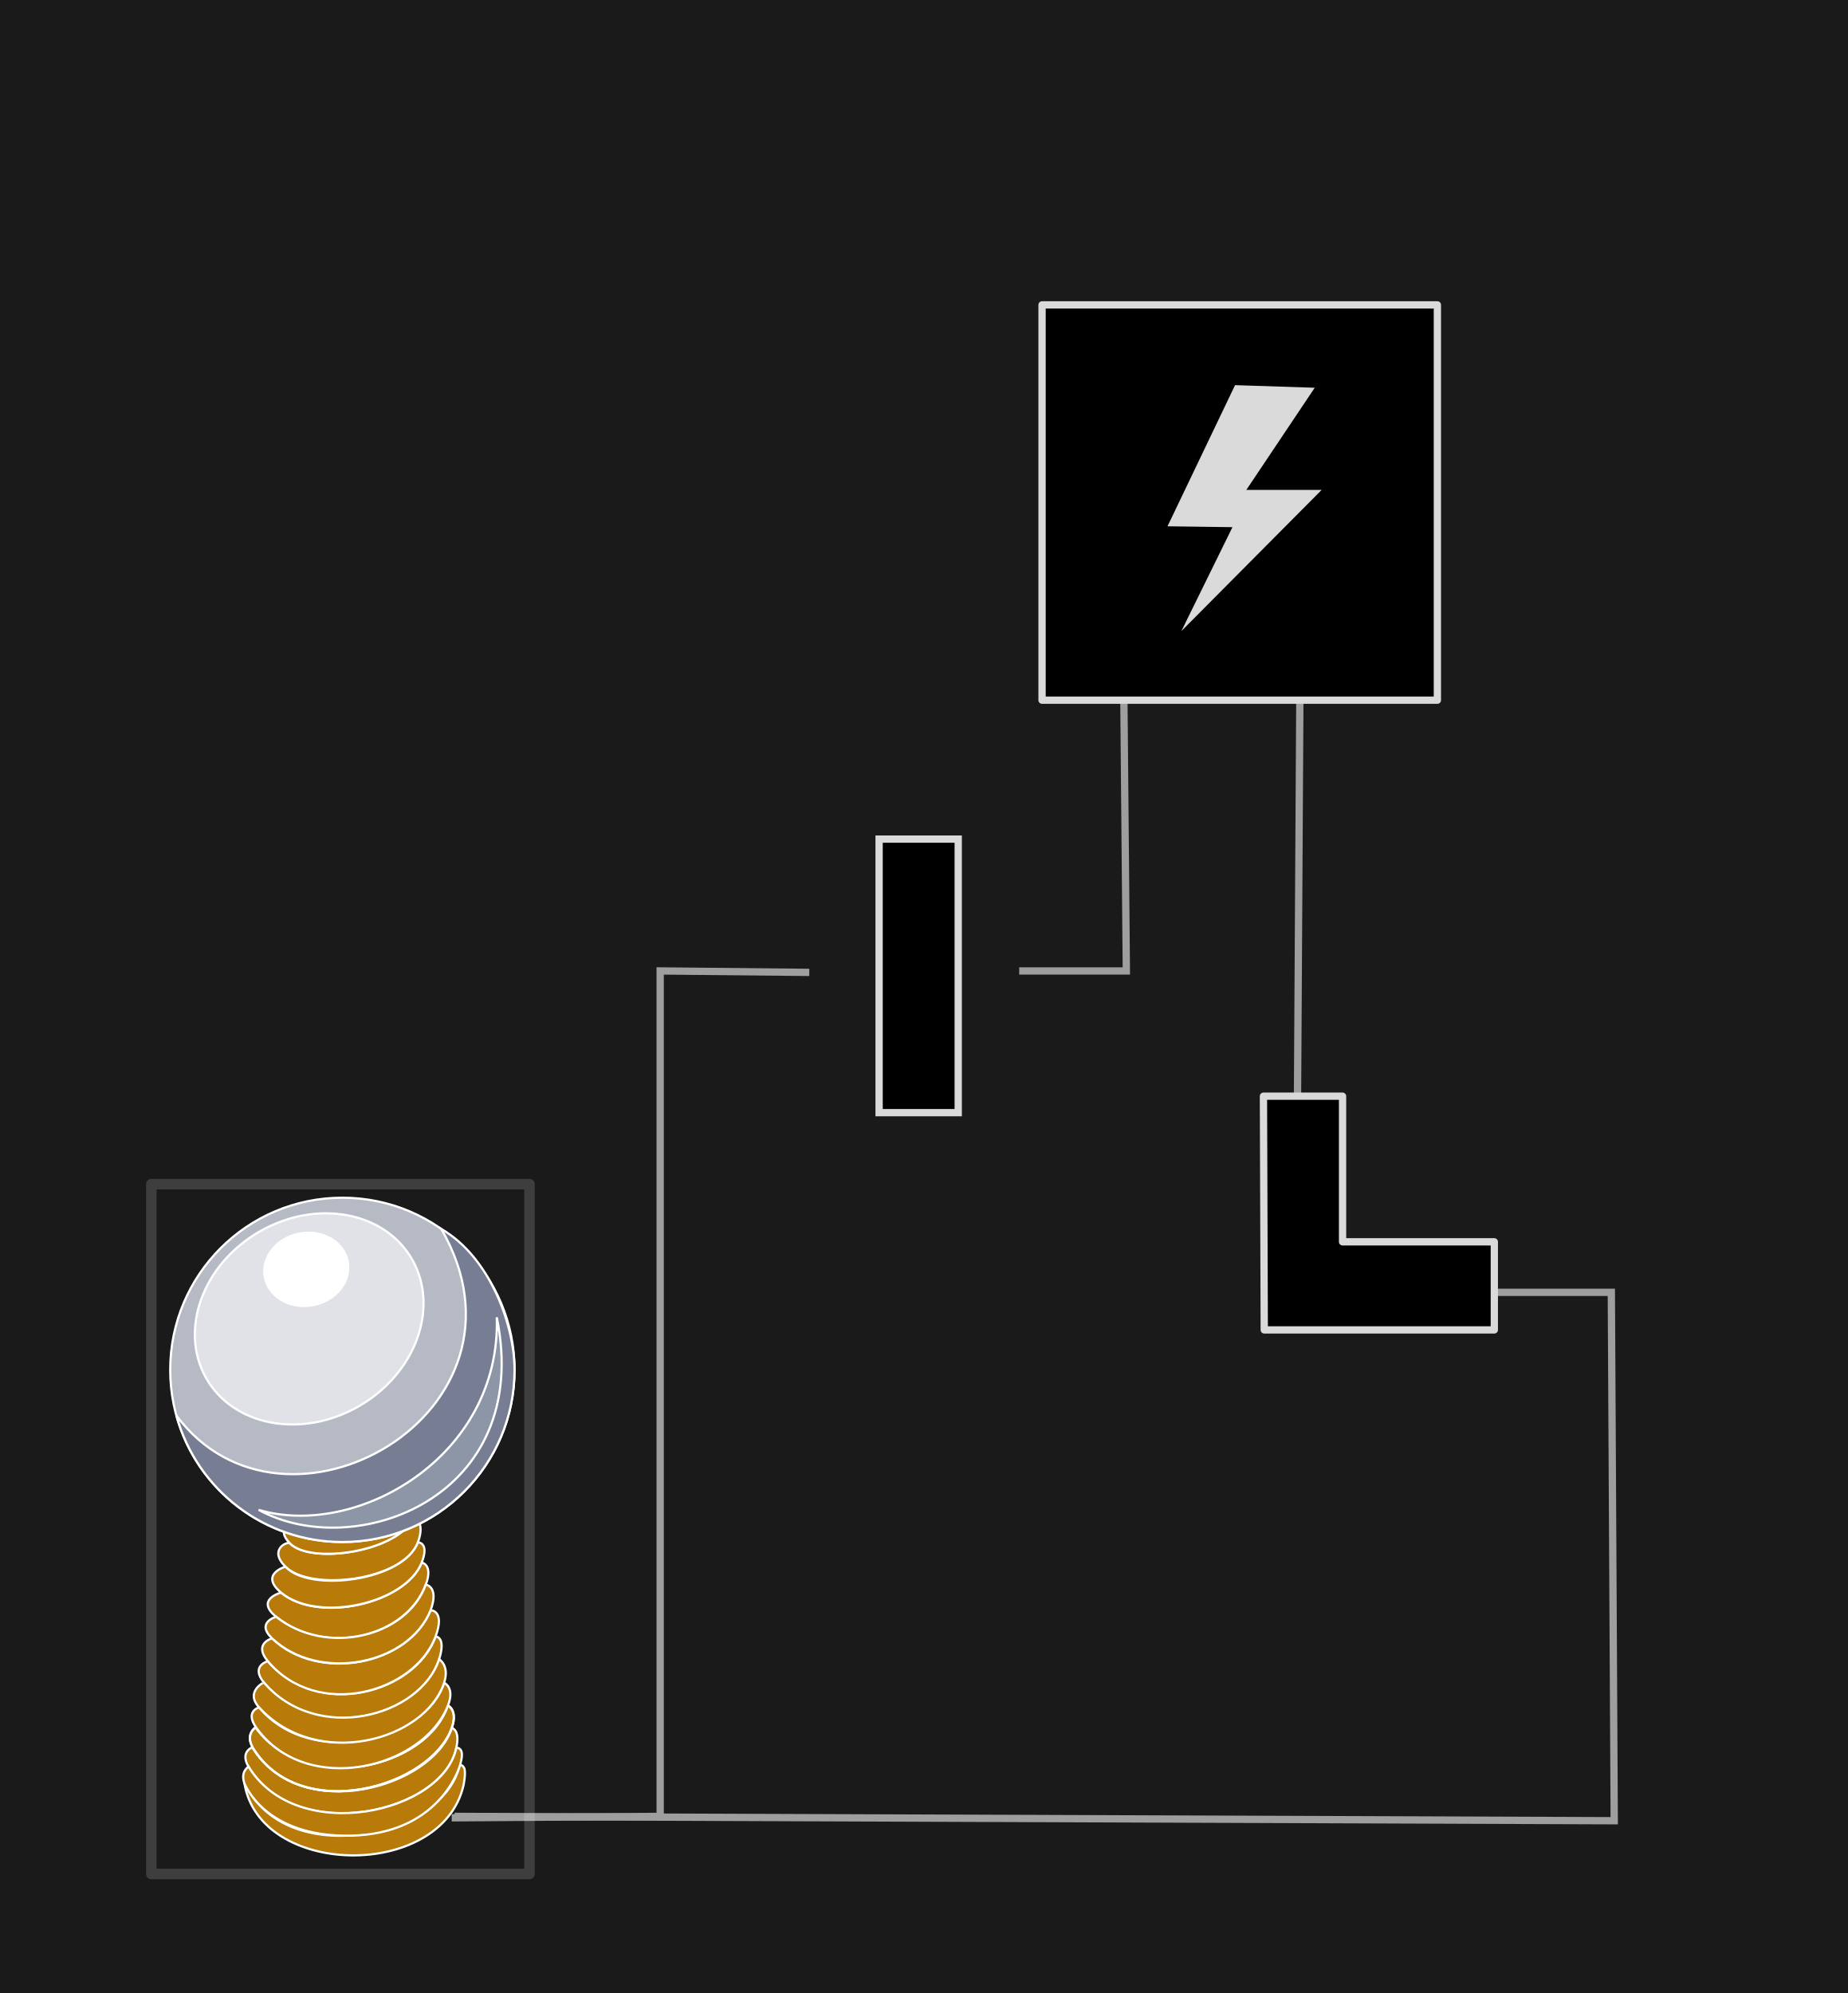
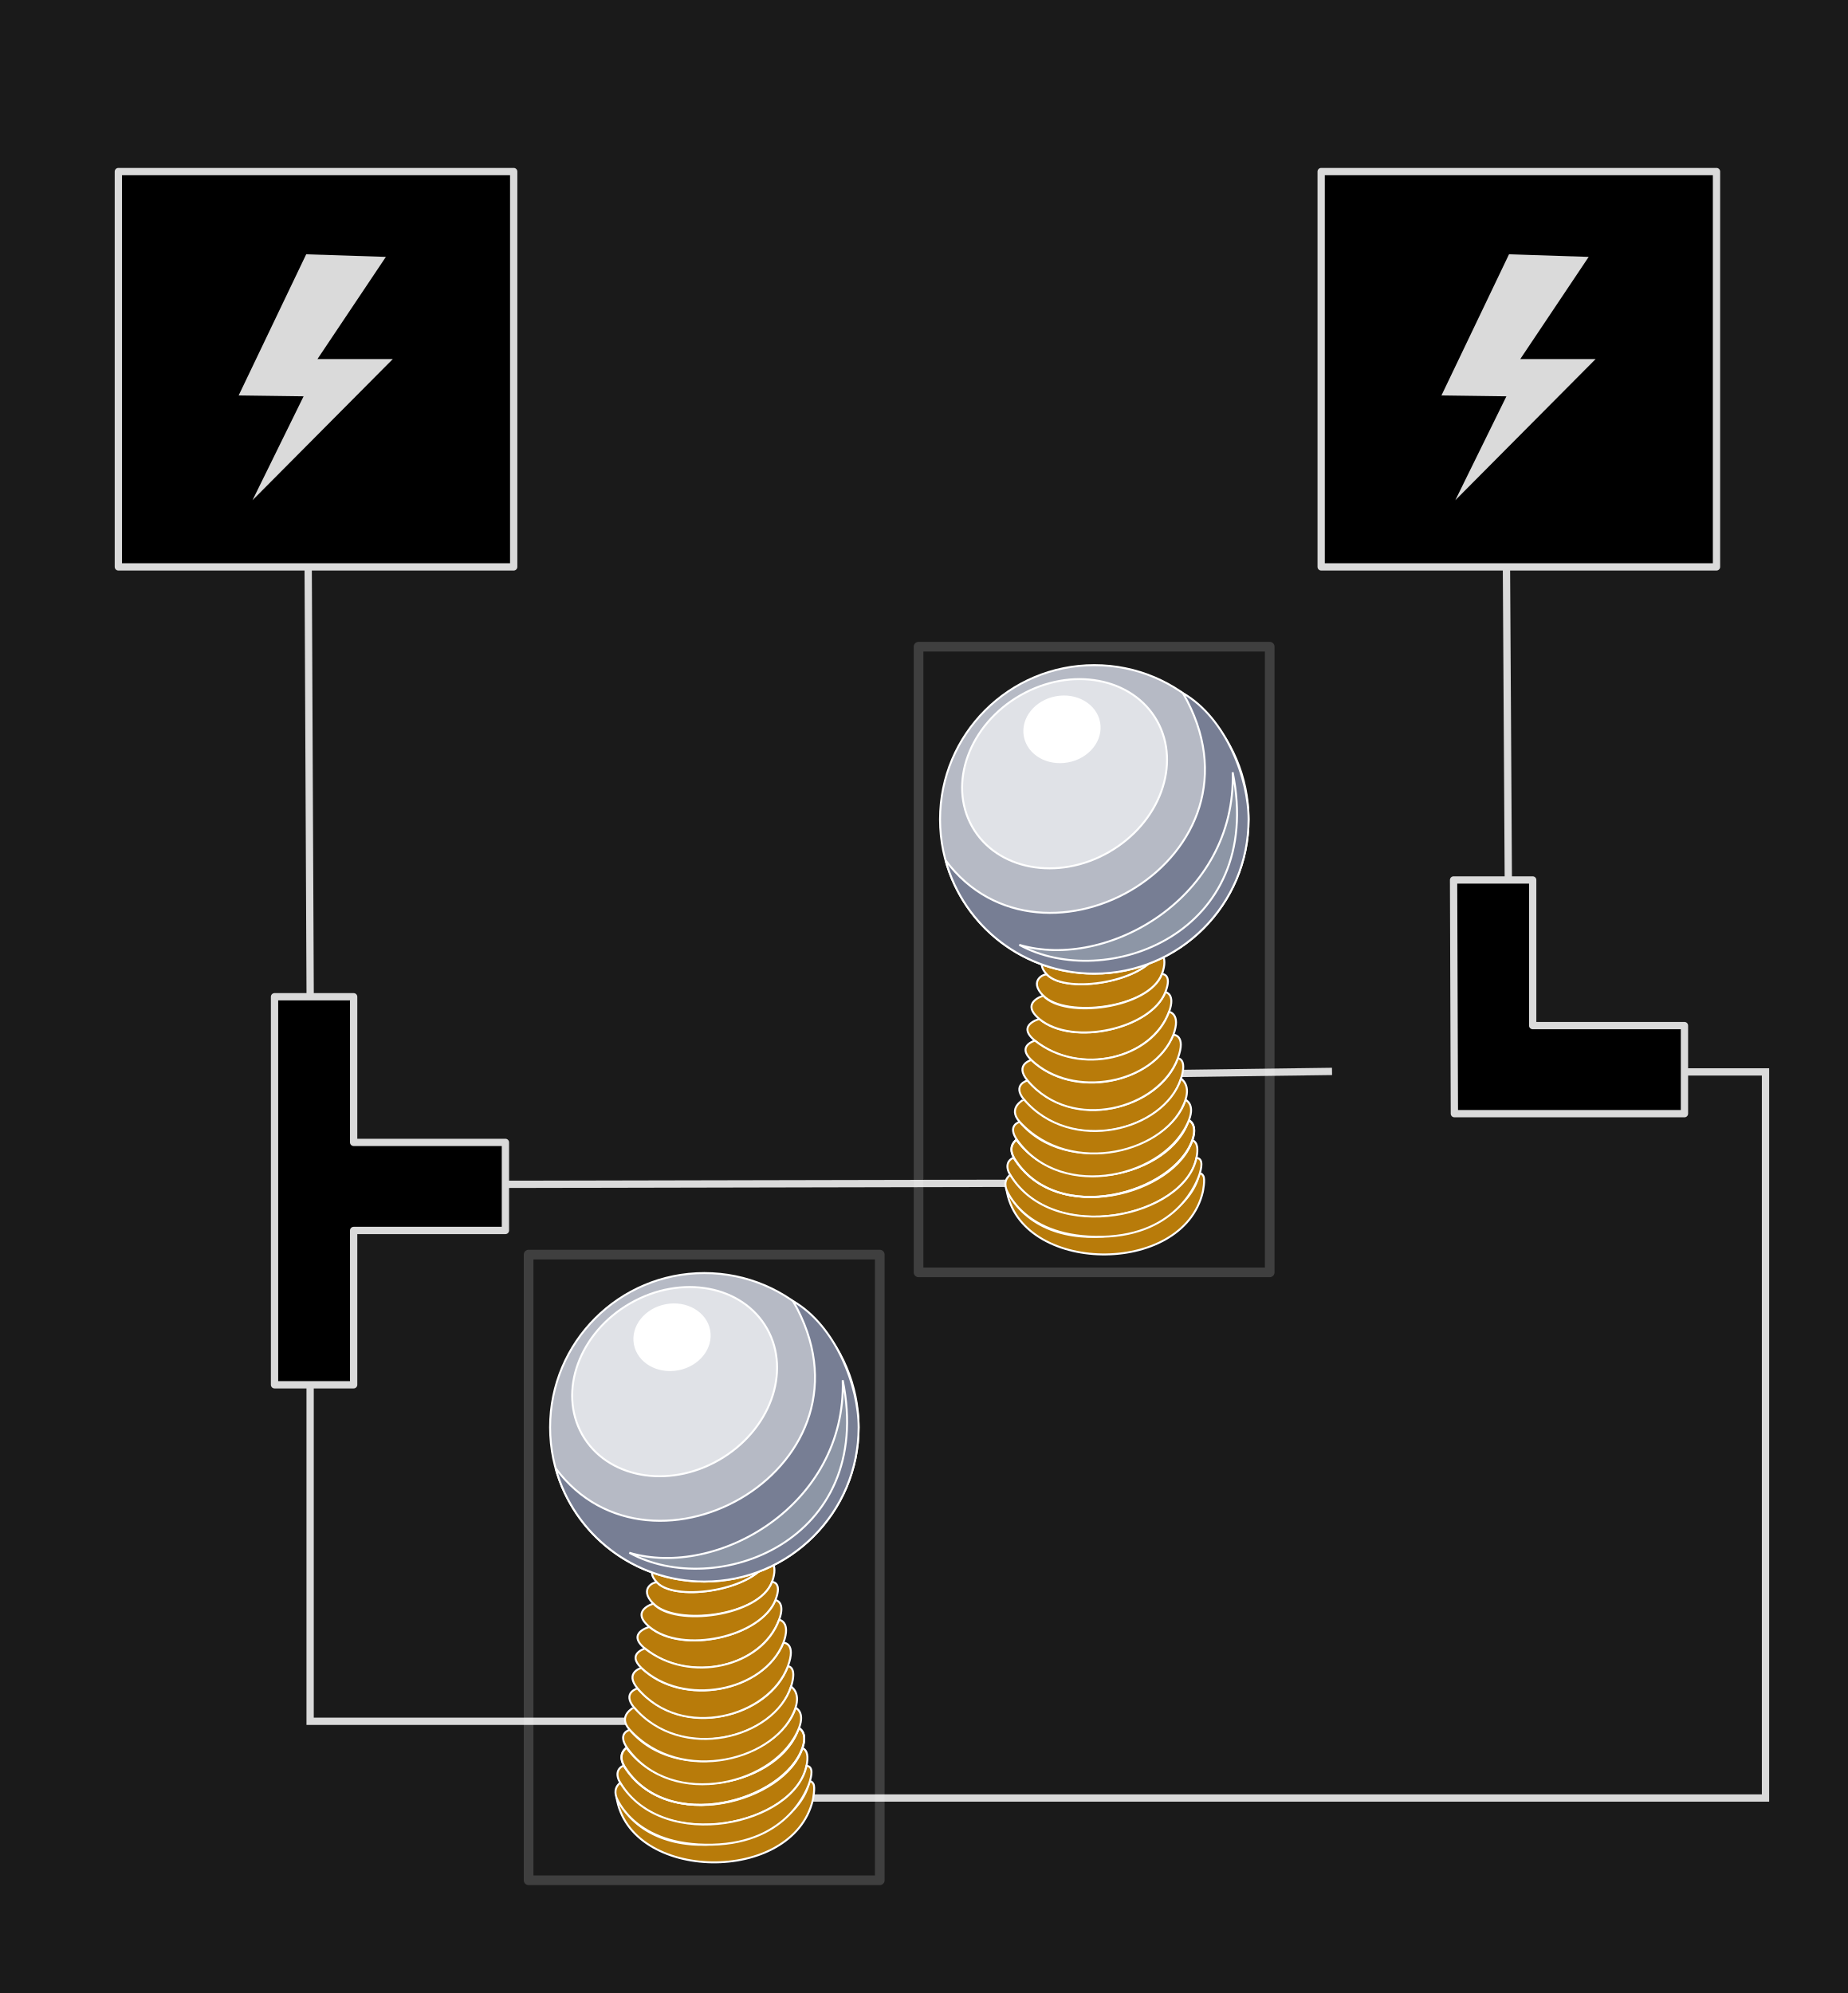
- <svg xmlns="http://www.w3.org/2000/svg" width="253.385" height="273.296" viewBox="0 0 253.385 273.296" id="svg2" version="1.1">
-   <defs id="defs4">
-     <pattern y="0" x="0" height="6" width="6" patternUnits="userSpaceOnUse" id="EMFhbasepattern" />
-   </defs>
-   <g id="background">
-     <rect style="color:#000000;clip-rule:nonzero;display:inline;overflow:visible;visibility:visible;opacity:1;isolation:auto;mix-blend-mode:normal;color-interpolation:sRGB;color-interpolation-filters:linearRGB;solid-color:#000000;solid-opacity:1;fill:#1a1a1a;fill-opacity:1;fill-rule:nonzero;stroke:none;stroke-width:1.459px;stroke-linecap:butt;stroke-linejoin:miter;stroke-miterlimit:4;stroke-dasharray:none;stroke-dashoffset:0;stroke-opacity:1;color-rendering:auto;image-rendering:auto;shape-rendering:auto;text-rendering:auto;enable-background:accumulate" id="rect4145" width="253.764" height="273.719" x="-0.009" y="-0.078" />
+ <svg xmlns="http://www.w3.org/2000/svg" width="253.385" height="273.296" viewBox="0 0 253.385 273.296" preserveAspectRation="xMidYMid meet" id="svg2" version="1.1">
+   <defs id="defs4" />
+   <g id="layer2">
+     <rect style="color:#000000;clip-rule:nonzero;display:inline;overflow:visible;visibility:visible;opacity:1;isolation:auto;mix-blend-mode:normal;color-interpolation:sRGB;color-interpolation-filters:linearRGB;solid-color:#000000;solid-opacity:1;fill:#1a1a1a;fill-opacity:1;fill-rule:nonzero;stroke:none;stroke-width:1.459px;stroke-linecap:butt;stroke-linejoin:miter;stroke-miterlimit:4;stroke-dasharray:none;stroke-dashoffset:0;stroke-opacity:1;color-rendering:auto;image-rendering:auto;shape-rendering:auto;text-rendering:auto;enable-background:accumulate" id="rect4145" width="253.764" height="273.719" x="-0.094" y="-0.371" />
  </g>
-   <g id="powerlines" powerlines="" transform="translate(0,2)">
-     <path transform="translate(-85.73159,22.27616)" style="fill:none;fill-rule:evenodd;stroke:#9e9e9e;stroke-width:1px;stroke-linecap:butt;stroke-linejoin:miter;stroke-opacity:1" d="m 239.78,65.194 0.397,43.674 -14.69,10e-6" id="path4434" />
-     <path transform="translate(-85.73159,22.27616)" style="fill:none;fill-rule:evenodd;stroke:#9e9e9e;stroke-width:1px;stroke-linecap:butt;stroke-linejoin:miter;stroke-opacity:1" d="m 196.702,109.066 -20.447,-0.199 0,115.933 -28.586,0.199" id="path4436" />
-     <path transform="translate(-85.73159,22.27616)" style="fill:none;fill-rule:evenodd;stroke:#9e9e9e;stroke-width:1px;stroke-linecap:butt;stroke-linejoin:miter;stroke-opacity:1" d="m 263.999,66.385 -0.397,67.496" id="path4438" />
-     <path transform="translate(-85.73159,22.27616)" style="fill:none;fill-rule:evenodd;stroke:#9e9e9e;stroke-width:1px;stroke-linecap:butt;stroke-linejoin:miter;stroke-opacity:1" d="m 285.836,152.938 20.844,0 0.397,72.458 -159.011,-0.596" id="path4440" />
+   <g transform="translate(-40.68119,12.06823)" id="powerlines">
+     <path style="fill:none;fill-rule:evenodd;stroke:#dadada;stroke-width:1;stroke-linecap:butt;stroke-linejoin:round;stroke-miterlimit:4;stroke-dasharray:none;stroke-opacity:1" d="M 247.228,62.54 L 247.526,112.336" id="path4173" />
+     <path id="path3380" d="M 106.306,150.343 L 179.928,150.194" style="fill:none;fill-rule:evenodd;stroke:#dadada;stroke-width:1;stroke-linecap:butt;stroke-linejoin:round;stroke-miterlimit:4;stroke-dasharray:none;stroke-opacity:1" />
+     <path style="fill:none;fill-rule:evenodd;stroke:#dadada;stroke-width:1;stroke-linecap:butt;stroke-linejoin:round;stroke-miterlimit:4;stroke-dasharray:none;stroke-opacity:1" d="M 223.33,134.852 L 200.854,135.15" id="path3382" />
+     <path id="path3428" d="M 82.93,63.803 L 83.228,128.134" style="fill:none;fill-rule:evenodd;stroke:#dadada;stroke-width:1;stroke-linecap:butt;stroke-linejoin:round;stroke-miterlimit:4;stroke-dasharray:none;stroke-opacity:1" />
+     <path style="fill:none;fill-rule:evenodd;stroke:#dadada;stroke-width:1px;stroke-linecap:butt;stroke-linejoin:miter;stroke-opacity:1" d="M 268.245,134.921 L 282.77,134.921 L 282.77,234.49 L 146.779,234.49" id="path4255" />
+     <path style="fill:none;fill-rule:evenodd;stroke:#dadada;stroke-width:1px;stroke-linecap:butt;stroke-linejoin:miter;stroke-opacity:1" d="M 83.205,173.866 L 83.205,223.967 L 127.623,223.967" id="path4264" />
  </g>
-   <g transform="translate(114.5869,48.403)" id="generators">
-     <rect style="opacity:1;fill:#000000;fill-opacity:1;stroke:#dadada;stroke-width:1;stroke-linejoin:round;stroke-miterlimit:4;stroke-dasharray:none;stroke-dashoffset:0;stroke-opacity:1" id="rect4188" width="54.208" height="54.208" x="28.301" y="-6.594" />
+   <g transform="translate(120.5585,34.16972)" id="generators">
+     <rect y="-10.643" x="-104.329" height="54.209" width="54.209" id="rect4209" style="opacity:1;fill:#000000;fill-opacity:1;stroke:#dadada;stroke-width:1;stroke-linejoin:round;stroke-miterlimit:4;stroke-dasharray:none;stroke-dashoffset:0;stroke-opacity:1" />
+     <rect style="opacity:1;fill:#000000;fill-opacity:1;stroke:#dadada;stroke-width:1;stroke-linejoin:round;stroke-miterlimit:4;stroke-dasharray:none;stroke-dashoffset:0;stroke-opacity:1" id="rect4210" width="54.209" height="54.209" x="60.602" y="-10.643" />
  </g>
-   <g transform="translate(-85.73159,24.27616)" id="switches">
-     <path id="path4148-3" d="m 217.124,128.298 -10.848,0 c 0,-37.509 0,0 0,-37.509 l 10.848,0 z" style="fill:#000000;fill-opacity:1;fill-rule:evenodd;stroke:#dadada;stroke-width:1;stroke-linecap:butt;stroke-linejoin:miter;stroke-miterlimit:4;stroke-dasharray:none;stroke-opacity:1" />
-     <path style="fill:#000000;fill-opacity:1;fill-rule:evenodd;stroke:#dadada;stroke-width:1;stroke-linecap:butt;stroke-linejoin:round;stroke-miterlimit:4;stroke-dasharray:none;stroke-opacity:1" d="m 258.977,126.043 10.848,0 0,19.97 20.81,0 0,12.077 -31.547,0 z" id="path4234" />
+   <g id="switches">
+     <path style="fill:#000000;fill-opacity:1;fill-rule:evenodd;stroke:#dadada;stroke-width:1;stroke-linecap:butt;stroke-linejoin:round;stroke-miterlimit:4;stroke-dasharray:none;stroke-opacity:1" d="M 199.316,120.667 L 210.164,120.667 L 210.164,140.637 L 230.974,140.637 L 230.974,152.714 L 199.427,152.714 Z" id="path4234" />
+     <path id="path4148-3-4" d="M 37.644,136.683 L 48.492,136.683 L 48.492,156.654 L 69.303,156.654 L 69.303,168.73 L 48.492,168.73 L 48.492,189.893 L 37.644,189.893 Z" style="fill:#000000;fill-opacity:1;fill-rule:evenodd;stroke:#dadada;stroke-width:1;stroke-linecap:butt;stroke-linejoin:round;stroke-miterlimit:4;stroke-dasharray:none;stroke-opacity:1" />
  </g>
-   <g id="decorations">
-     <g transform="matrix(0.4539065,0,0,0.4539065,-76.12016,101.7164)" id="g4243" style="stroke:#ffffff;stroke-width:0.661;stroke-miterlimit:4;stroke-dasharray:none;stroke-opacity:1">
-       <path id="path4245" d="M 241.495,314.36 C 254.132,341.538 302.032,330.68 306.498,309.238 C 306.498,309.238 307.175,308.73 307.874,309.936 C 308.593,311.164 307.704,315.355 307.704,315.355 C 300.931,344.078 245.813,343.147 241.495,314.36 Z" style="fill:#b87b0a;fill-opacity:1;fill-rule:evenodd;stroke:#ffffff;stroke-width:0.661;stroke-linecap:butt;stroke-linejoin:miter;stroke-miterlimit:4;stroke-dasharray:none;stroke-opacity:1" />
-       <path id="path4247" d="M 305.566,303.904 C 306.18,300.877 305.969,298.634 304.169,297.893 C 298.56,315.948 258.407,327.356 243.929,303.777 C 241.771,304.73 241.114,306.825 242.765,309.619 C 257.116,333.791 301.566,323.546 305.566,303.904 Z" style="fill:#b87b0a;fill-opacity:1;fill-rule:evenodd;stroke:#ffffff;stroke-width:0.661;stroke-linecap:butt;stroke-linejoin:miter;stroke-miterlimit:4;stroke-dasharray:none;stroke-opacity:1" />
-       <path id="path4249" d="M 243.993,303.819 C 258.407,327.356 297.989,315.757 304.212,297.829 C 306.074,292.432 302.963,291.119 302.963,291.119 C 296.846,310 260.355,318.742 244.903,297.766 C 244.903,297.766 241.771,299.734 243.972,303.714 Z" style="fill:#b87b0a;fill-opacity:1;fill-rule:evenodd;stroke:#ffffff;stroke-width:0.661;stroke-miterlimit:4;stroke-dasharray:none;stroke-opacity:1" />
-       <path id="path4251" d="M 243.993,303.819 C 258.407,327.356 297.989,315.757 304.212,297.829 C 306.074,292.432 302.963,291.119 302.963,291.119 C 296.846,310 260.355,318.742 244.903,297.766 C 244.903,297.766 241.771,299.734 243.972,303.714" style="fill:none;stroke:#ffffff;stroke-width:0.661;stroke-linecap:butt;stroke-linejoin:miter;stroke-miterlimit:4;stroke-dasharray:none;stroke-opacity:1" />
-       <path id="path4253" d="M 253.92,249.21 C 261.604,256.872 289.691,253.422 293.946,241.865 C 296.338,235.346 292.655,234.16 292.655,234.16 C 288.612,244.532 261.752,248.765 255.254,242.14 C 254.534,241.505 248.713,244.003 253.92,249.21 Z" style="fill:#b87b0a;fill-opacity:1;fill-rule:evenodd;stroke:#ffffff;stroke-width:0.661;stroke-linecap:butt;stroke-linejoin:miter;stroke-miterlimit:4;stroke-dasharray:none;stroke-opacity:1" />
-       <path id="path4255" d="M 245.983,291.733 C 261.709,310.529 296.401,301.745 301.862,284.283 C 301.862,284.283 305.143,285.658 303.069,291.035 C 295.66,310.211 260.376,318.911 245.199,297.977 C 241.495,292.855 245.983,291.733 245.983,291.733 Z" style="fill:#b87b0a;fill-opacity:1;fill-rule:evenodd;stroke:#ffffff;stroke-width:0.661;stroke-linecap:butt;stroke-linejoin:miter;stroke-miterlimit:4;stroke-dasharray:none;stroke-opacity:1" />
-       <path id="path4257" d="M 247.358,284.134 C 262.831,303.1 294.877,294.697 300.359,277.171 C 302.54,270.249 299.28,270.313 299.28,270.313 C 293.142,287.331 263.911,295.48 248.607,277.763 C 248.607,277.763 243.337,279.181 247.358,284.134 Z" style="fill:#b87b0a;fill-opacity:1;fill-rule:evenodd;stroke:#ffffff;stroke-width:0.661;stroke-linecap:butt;stroke-linejoin:miter;stroke-miterlimit:4;stroke-dasharray:none;stroke-opacity:1" />
-       <path id="path4259" d="M 251.105,264.344 C 266.091,276.514 290.475,270.482 296.338,254.628 C 298.603,248.469 295.089,247.982 295.089,247.982 C 290.242,260.301 263.784,266.461 252.608,257.041 C 252.608,257.041 244.67,259.116 251.105,264.344 Z" style="fill:#b87b0a;fill-opacity:1;fill-rule:evenodd;stroke:#ffffff;stroke-width:0.661;stroke-linecap:butt;stroke-linejoin:miter;stroke-miterlimit:4;stroke-dasharray:none;stroke-opacity:1" />
-       <path id="path4261" d="M 292.655,234.16 C 288.612,244.532 261.731,248.786 255.254,242.14 C 250.597,237.378 256.418,235.832 256.418,235.832 C 263.149,245.146 287.321,240.849 292.655,234.16 Z" style="fill:#b87b0a;fill-opacity:1;fill-rule:evenodd;stroke:#ffffff;stroke-width:0.661;stroke-linecap:butt;stroke-linejoin:miter;stroke-miterlimit:4;stroke-dasharray:none;stroke-opacity:1" />
-       <path id="path4263" d="M 242.765,309.598 C 257.413,333.622 301.524,323.631 305.566,303.883 C 308.149,304.052 307.069,307.756 306.709,309.048 C 306.032,311.418 299.555,329.896 273.774,330.468 C 247.676,331.039 241.644,314.847 241.495,314.572 C 240.712,312.243 241.368,310.698 242.765,309.598 Z" style="fill:#b87b0a;fill-opacity:1;fill-rule:evenodd;stroke:#ffffff;stroke-width:0.661;stroke-linecap:butt;stroke-linejoin:miter;stroke-miterlimit:4;stroke-dasharray:none;stroke-opacity:1" />
-       <path id="path4265" d="M 301.862,284.283 C 303.598,279.054 300.359,277.171 300.359,277.171 C 294.623,294.612 263.445,302.909 247.38,284.156 C 247.401,284.198 241.644,286.992 245.983,291.733 C 263.403,310.804 296.084,301.766 301.862,284.283 Z" style="fill:#b87b0a;fill-opacity:1;fill-rule:evenodd;stroke:#ffffff;stroke-width:0.661;stroke-linecap:butt;stroke-linejoin:miter;stroke-miterlimit:4;stroke-dasharray:none;stroke-opacity:1" />
-       <path id="path4267" d="M 248.607,277.763 C 263.699,295.67 292.972,287.267 299.28,270.313 C 302.243,262.312 297.777,262.375 297.777,262.375 C 291.088,278.927 263.911,284.346 249.898,270.863 C 249.898,270.863 244.099,272.429 248.607,277.763 Z" style="fill:#b87b0a;fill-opacity:1;fill-rule:evenodd;stroke:#ffffff;stroke-width:0.661;stroke-linecap:butt;stroke-linejoin:miter;stroke-miterlimit:4;stroke-dasharray:none;stroke-opacity:1" />
-       <path id="path4269" d="M 251.105,264.344 C 266.218,276.345 290.58,270.525 296.338,254.628 C 296.338,254.628 300.444,255.221 297.777,262.375 C 291.088,278.927 264.017,284.24 249.898,270.863 C 244.861,266.101 251.105,264.344 251.105,264.344 Z" style="fill:#b87b0a;fill-opacity:1;fill-rule:evenodd;stroke:#ffffff;stroke-width:0.661;stroke-linecap:butt;stroke-linejoin:miter;stroke-miterlimit:4;stroke-dasharray:none;stroke-opacity:1" />
-       <path id="path4271" d="M 252.608,257.041 C 263.868,266.376 290.221,260.301 295.089,247.982 C 297.523,241.823 293.946,241.865 293.946,241.865 C 289.713,253.422 261.265,257.211 253.92,249.21 C 253.92,249.21 245.94,251.496 252.608,257.041 Z" style="fill:#b87b0a;fill-opacity:1;fill-rule:evenodd;stroke:#ffffff;stroke-width:0.661;stroke-linecap:butt;stroke-linejoin:miter;stroke-miterlimit:4;stroke-dasharray:none;stroke-opacity:1" />
-       <path id="path4273" d="M 323.134,189.753 C 323.134,218.476 299.851,241.759 271.129,241.759 C 242.406,241.759 219.122,218.476 219.122,189.753 C 219.122,161.03 242.406,137.747 271.129,137.747 C 299.851,137.747 323.134,161.03 323.134,189.753 Z" style="fill:#b6bac5;fill-opacity:1;fill-rule:nonzero;stroke:#ffffff;stroke-width:0.661;stroke-linecap:butt;stroke-linejoin:miter;stroke-miterlimit:4;stroke-dasharray:none;stroke-opacity:1" />
-       <path id="path4275" d="M 275.997,200.802 C 258.788,210.644 238.172,206.792 229.938,192.187 C 221.726,177.582 229.007,157.749 246.215,147.907 C 263.424,138.064 284.04,141.917 292.274,156.522 C 300.486,171.126 293.205,190.96 275.997,200.802 Z" style="fill:#e0e2e7;fill-opacity:1;fill-rule:nonzero;stroke:#ffffff;stroke-width:0.661;stroke-linecap:butt;stroke-linejoin:miter;stroke-miterlimit:4;stroke-dasharray:none;stroke-opacity:1" />
-       <path id="path4277" d="M 262.239,170.216 C 255.338,171.507 248.819,167.719 247.697,161.729 C 246.575,155.76 251.295,149.854 258.217,148.563 C 265.117,147.272 271.637,151.082 272.758,157.051 C 273.88,163.041 269.16,168.925 262.239,170.216 Z" style="fill:#ffffff;fill-opacity:1;fill-rule:nonzero;stroke:#ffffff;stroke-width:0.661;stroke-linecap:butt;stroke-linejoin:miter;stroke-miterlimit:4;stroke-dasharray:none;stroke-opacity:1" />
-       <path id="path4279" d="M 301.037,147.208 C 332.871,202.58 253.603,247.453 220.985,203.553 C 227.187,226.117 247.718,241.759 271.129,241.759 C 299.851,241.759 323.134,218.476 323.134,189.753 C 323.134,176.249 315.663,155.654 301.037,147.208 Z" style="fill:#777e94;fill-opacity:1;fill-rule:evenodd;stroke:#ffffff;stroke-width:0.661;stroke-linecap:butt;stroke-linejoin:miter;stroke-miterlimit:4;stroke-dasharray:none;stroke-opacity:1" />
-       <path id="path4281" d="M 317.779,173.878 C 319.049,216.084 275.341,240.849 245.834,232.044 C 274.769,247.982 328.849,228.488 317.779,173.878 Z" style="fill:#8d96a6;fill-opacity:1;fill-rule:evenodd;stroke:#ffffff;stroke-width:0.661;stroke-linecap:butt;stroke-linejoin:miter;stroke-miterlimit:4;stroke-dasharray:none;stroke-opacity:1" />
+   <g id="layer1">
+     <g transform="matrix(0.4067321,0,0,0.4067321,39.77584,35.18327)" id="g4243-6" style="stroke:#ffffff;stroke-width:0.661;stroke-miterlimit:4;stroke-dasharray:none;stroke-opacity:1">
+       <path id="path4245-3" d="M 241.495,314.36 C 254.132,341.538 302.032,330.68 306.498,309.238 C 306.498,309.238 307.175,308.73 307.874,309.936 C 308.593,311.164 307.704,315.355 307.704,315.355 C 300.931,344.078 245.813,343.147 241.495,314.36 Z" style="fill:#b87b0a;fill-opacity:1;fill-rule:evenodd;stroke:#ffffff;stroke-width:0.661;stroke-linecap:butt;stroke-linejoin:miter;stroke-miterlimit:4;stroke-dasharray:none;stroke-opacity:1" />
+       <path id="path4247-5" d="M 305.566,303.904 C 306.18,300.877 305.969,298.634 304.169,297.893 C 298.56,315.948 258.407,327.356 243.929,303.777 C 241.771,304.73 241.114,306.825 242.765,309.619 C 257.116,333.791 301.566,323.546 305.566,303.904 Z" style="fill:#b87b0a;fill-opacity:1;fill-rule:evenodd;stroke:#ffffff;stroke-width:0.661;stroke-linecap:butt;stroke-linejoin:miter;stroke-miterlimit:4;stroke-dasharray:none;stroke-opacity:1" />
+       <path id="path4249-3" d="M 243.993,303.819 C 258.407,327.356 297.989,315.757 304.212,297.829 C 306.074,292.432 302.963,291.119 302.963,291.119 C 296.846,310 260.355,318.742 244.903,297.766 C 244.903,297.766 241.771,299.734 243.972,303.714 Z" style="fill:#b87b0a;fill-opacity:1;fill-rule:evenodd;stroke:#ffffff;stroke-width:0.661;stroke-miterlimit:4;stroke-dasharray:none;stroke-opacity:1" />
+       <path id="path4251-55" d="M 243.993,303.819 C 258.407,327.356 297.989,315.757 304.212,297.829 C 306.074,292.432 302.963,291.119 302.963,291.119 C 296.846,310 260.355,318.742 244.903,297.766 C 244.903,297.766 241.771,299.734 243.972,303.714" style="fill:none;stroke:#ffffff;stroke-width:0.661;stroke-linecap:butt;stroke-linejoin:miter;stroke-miterlimit:4;stroke-dasharray:none;stroke-opacity:1" />
+       <path id="path4253-0" d="M 253.92,249.21 C 261.604,256.872 289.691,253.422 293.946,241.865 C 296.338,235.346 292.655,234.16 292.655,234.16 C 288.612,244.532 261.752,248.765 255.254,242.14 C 254.534,241.505 248.713,244.003 253.92,249.21 Z" style="fill:#b87b0a;fill-opacity:1;fill-rule:evenodd;stroke:#ffffff;stroke-width:0.661;stroke-linecap:butt;stroke-linejoin:miter;stroke-miterlimit:4;stroke-dasharray:none;stroke-opacity:1" />
+       <path id="path4255-3" d="M 245.983,291.733 C 261.709,310.529 296.401,301.745 301.862,284.283 C 301.862,284.283 305.143,285.658 303.069,291.035 C 295.66,310.211 260.376,318.911 245.199,297.977 C 241.495,292.855 245.983,291.733 245.983,291.733 Z" style="fill:#b87b0a;fill-opacity:1;fill-rule:evenodd;stroke:#ffffff;stroke-width:0.661;stroke-linecap:butt;stroke-linejoin:miter;stroke-miterlimit:4;stroke-dasharray:none;stroke-opacity:1" />
+       <path id="path4257-3" d="M 247.358,284.134 C 262.831,303.1 294.877,294.697 300.359,277.171 C 302.54,270.249 299.28,270.313 299.28,270.313 C 293.142,287.331 263.911,295.48 248.607,277.763 C 248.607,277.763 243.337,279.181 247.358,284.134 Z" style="fill:#b87b0a;fill-opacity:1;fill-rule:evenodd;stroke:#ffffff;stroke-width:0.661;stroke-linecap:butt;stroke-linejoin:miter;stroke-miterlimit:4;stroke-dasharray:none;stroke-opacity:1" />
+       <path id="path4259-41" d="M 251.105,264.344 C 266.091,276.514 290.475,270.482 296.338,254.628 C 298.603,248.469 295.089,247.982 295.089,247.982 C 290.242,260.301 263.784,266.461 252.608,257.041 C 252.608,257.041 244.67,259.116 251.105,264.344 Z" style="fill:#b87b0a;fill-opacity:1;fill-rule:evenodd;stroke:#ffffff;stroke-width:0.661;stroke-linecap:butt;stroke-linejoin:miter;stroke-miterlimit:4;stroke-dasharray:none;stroke-opacity:1" />
+       <path id="path4261-4" d="M 292.655,234.16 C 288.612,244.532 261.731,248.786 255.254,242.14 C 250.597,237.378 256.418,235.832 256.418,235.832 C 263.149,245.146 287.321,240.849 292.655,234.16 Z" style="fill:#b87b0a;fill-opacity:1;fill-rule:evenodd;stroke:#ffffff;stroke-width:0.661;stroke-linecap:butt;stroke-linejoin:miter;stroke-miterlimit:4;stroke-dasharray:none;stroke-opacity:1" />
+       <path id="path4263-5" d="M 242.765,309.598 C 257.413,333.622 301.524,323.631 305.566,303.883 C 308.149,304.052 307.069,307.756 306.709,309.048 C 306.032,311.418 299.555,329.896 273.774,330.468 C 247.676,331.039 241.644,314.847 241.495,314.572 C 240.712,312.243 241.368,310.698 242.765,309.598 Z" style="fill:#b87b0a;fill-opacity:1;fill-rule:evenodd;stroke:#ffffff;stroke-width:0.661;stroke-linecap:butt;stroke-linejoin:miter;stroke-miterlimit:4;stroke-dasharray:none;stroke-opacity:1" />
+       <path id="path4265-2" d="M 301.862,284.283 C 303.598,279.054 300.359,277.171 300.359,277.171 C 294.623,294.612 263.445,302.909 247.38,284.156 C 247.401,284.198 241.644,286.992 245.983,291.733 C 263.403,310.804 296.084,301.766 301.862,284.283 Z" style="fill:#b87b0a;fill-opacity:1;fill-rule:evenodd;stroke:#ffffff;stroke-width:0.661;stroke-linecap:butt;stroke-linejoin:miter;stroke-miterlimit:4;stroke-dasharray:none;stroke-opacity:1" />
+       <path id="path4267-3" d="M 248.607,277.763 C 263.699,295.67 292.972,287.267 299.28,270.313 C 302.243,262.312 297.777,262.375 297.777,262.375 C 291.088,278.927 263.911,284.346 249.898,270.863 C 249.898,270.863 244.099,272.429 248.607,277.763 Z" style="fill:#b87b0a;fill-opacity:1;fill-rule:evenodd;stroke:#ffffff;stroke-width:0.661;stroke-linecap:butt;stroke-linejoin:miter;stroke-miterlimit:4;stroke-dasharray:none;stroke-opacity:1" />
+       <path id="path4269-7" d="M 251.105,264.344 C 266.218,276.345 290.58,270.525 296.338,254.628 C 296.338,254.628 300.444,255.221 297.777,262.375 C 291.088,278.927 264.017,284.24 249.898,270.863 C 244.861,266.101 251.105,264.344 251.105,264.344 Z" style="fill:#b87b0a;fill-opacity:1;fill-rule:evenodd;stroke:#ffffff;stroke-width:0.661;stroke-linecap:butt;stroke-linejoin:miter;stroke-miterlimit:4;stroke-dasharray:none;stroke-opacity:1" />
+       <path id="path4271-5" d="M 252.608,257.041 C 263.868,266.376 290.221,260.301 295.089,247.982 C 297.523,241.823 293.946,241.865 293.946,241.865 C 289.713,253.422 261.265,257.211 253.92,249.21 C 253.92,249.21 245.94,251.496 252.608,257.041 Z" style="fill:#b87b0a;fill-opacity:1;fill-rule:evenodd;stroke:#ffffff;stroke-width:0.661;stroke-linecap:butt;stroke-linejoin:miter;stroke-miterlimit:4;stroke-dasharray:none;stroke-opacity:1" />
+       <path id="path4273-3" d="M 323.134,189.753 C 323.134,218.476 299.851,241.759 271.129,241.759 C 242.406,241.759 219.122,218.476 219.122,189.753 C 219.122,161.03 242.406,137.747 271.129,137.747 C 299.851,137.747 323.134,161.03 323.134,189.753 Z" style="fill:#b6bac5;fill-opacity:1;fill-rule:nonzero;stroke:#ffffff;stroke-width:0.661;stroke-linecap:butt;stroke-linejoin:miter;stroke-miterlimit:4;stroke-dasharray:none;stroke-opacity:1" />
+       <path id="path4275-7" d="M 275.997,200.802 C 258.788,210.644 238.172,206.792 229.938,192.187 C 221.726,177.582 229.007,157.749 246.215,147.907 C 263.424,138.064 284.04,141.917 292.274,156.522 C 300.486,171.126 293.205,190.96 275.997,200.802 Z" style="fill:#e0e2e7;fill-opacity:1;fill-rule:nonzero;stroke:#ffffff;stroke-width:0.661;stroke-linecap:butt;stroke-linejoin:miter;stroke-miterlimit:4;stroke-dasharray:none;stroke-opacity:1" />
+       <path id="path4277-3" d="M 262.239,170.216 C 255.338,171.507 248.819,167.719 247.697,161.729 C 246.575,155.76 251.295,149.854 258.217,148.563 C 265.117,147.272 271.637,151.082 272.758,157.051 C 273.88,163.041 269.16,168.925 262.239,170.216 Z" style="fill:#ffffff;fill-opacity:1;fill-rule:nonzero;stroke:#ffffff;stroke-width:0.661;stroke-linecap:butt;stroke-linejoin:miter;stroke-miterlimit:4;stroke-dasharray:none;stroke-opacity:1" />
+       <path id="path4279-2" d="M 301.037,147.208 C 332.871,202.58 253.603,247.453 220.985,203.553 C 227.187,226.117 247.718,241.759 271.129,241.759 C 299.851,241.759 323.134,218.476 323.134,189.753 C 323.134,176.249 315.663,155.654 301.037,147.208 Z" style="fill:#777e94;fill-opacity:1;fill-rule:evenodd;stroke:#ffffff;stroke-width:0.661;stroke-linecap:butt;stroke-linejoin:miter;stroke-miterlimit:4;stroke-dasharray:none;stroke-opacity:1" />
+       <path id="path4281-5" d="M 317.779,173.878 C 319.049,216.084 275.341,240.849 245.834,232.044 C 274.769,247.982 328.849,228.488 317.779,173.878 Z" style="fill:#8d96a6;fill-opacity:1;fill-rule:evenodd;stroke:#ffffff;stroke-width:0.661;stroke-linecap:butt;stroke-linejoin:miter;stroke-miterlimit:4;stroke-dasharray:none;stroke-opacity:1" />
    </g>
-     <path id="path4191" d="m 169.352,52.815 10.925,0.356 -9.381,14.012 10.331,0 -19.237,19.356 7.006,-14.25 -8.906,-0.119 z" style="fill:#dadada;fill-opacity:1;fill-rule:evenodd;stroke:none;stroke-width:1;stroke-linecap:butt;stroke-linejoin:miter;stroke-miterlimit:4;stroke-dasharray:none;stroke-opacity:1" />
+     <path id="path4191" d="M 41.986,34.871 L 52.911,35.227 L 43.53,49.239 L 53.861,49.239 L 34.624,68.595 L 41.63,54.345 L 32.724,54.227 Z" style="fill:#dadada;fill-opacity:1;fill-rule:evenodd;stroke:none;stroke-width:1;stroke-linecap:butt;stroke-linejoin:miter;stroke-miterlimit:4;stroke-dasharray:none;stroke-opacity:1" />
+     <path style="fill:#dadada;fill-opacity:1;fill-rule:evenodd;stroke:none;stroke-width:1;stroke-linecap:butt;stroke-linejoin:miter;stroke-miterlimit:4;stroke-dasharray:none;stroke-opacity:1" d="M 206.917,34.871 L 217.842,35.227 L 208.461,49.239 L 218.792,49.239 L 199.554,68.595 L 206.561,54.345 L 197.654,54.227 Z" id="path4212" />
+     <g style="stroke:#ffffff;stroke-width:0.661;stroke-miterlimit:4;stroke-dasharray:none;stroke-opacity:1" id="g4213" transform="matrix(0.4067321,0,0,0.4067321,-13.69425,118.5461)">
+       <path style="fill:#b87b0a;fill-opacity:1;fill-rule:evenodd;stroke:#ffffff;stroke-width:0.661;stroke-linecap:butt;stroke-linejoin:miter;stroke-miterlimit:4;stroke-dasharray:none;stroke-opacity:1" d="M 241.495,314.36 C 254.132,341.538 302.032,330.68 306.498,309.238 C 306.498,309.238 307.175,308.73 307.874,309.936 C 308.593,311.164 307.704,315.355 307.704,315.355 C 300.931,344.078 245.813,343.147 241.495,314.36 Z" id="path4215" />
+       <path style="fill:#b87b0a;fill-opacity:1;fill-rule:evenodd;stroke:#ffffff;stroke-width:0.661;stroke-linecap:butt;stroke-linejoin:miter;stroke-miterlimit:4;stroke-dasharray:none;stroke-opacity:1" d="M 305.566,303.904 C 306.18,300.877 305.969,298.634 304.169,297.893 C 298.56,315.948 258.407,327.356 243.929,303.777 C 241.771,304.73 241.114,306.825 242.765,309.619 C 257.116,333.791 301.566,323.546 305.566,303.904 Z" id="path4217" />
+       <path style="fill:#b87b0a;fill-opacity:1;fill-rule:evenodd;stroke:#ffffff;stroke-width:0.661;stroke-miterlimit:4;stroke-dasharray:none;stroke-opacity:1" d="M 243.993,303.819 C 258.407,327.356 297.989,315.757 304.212,297.829 C 306.074,292.432 302.963,291.119 302.963,291.119 C 296.846,310 260.355,318.742 244.903,297.766 C 244.903,297.766 241.771,299.734 243.972,303.714 Z" id="path4219" />
+       <path style="fill:none;stroke:#ffffff;stroke-width:0.661;stroke-linecap:butt;stroke-linejoin:miter;stroke-miterlimit:4;stroke-dasharray:none;stroke-opacity:1" d="M 243.993,303.819 C 258.407,327.356 297.989,315.757 304.212,297.829 C 306.074,292.432 302.963,291.119 302.963,291.119 C 296.846,310 260.355,318.742 244.903,297.766 C 244.903,297.766 241.771,299.734 243.972,303.714" id="path4221" />
+       <path style="fill:#b87b0a;fill-opacity:1;fill-rule:evenodd;stroke:#ffffff;stroke-width:0.661;stroke-linecap:butt;stroke-linejoin:miter;stroke-miterlimit:4;stroke-dasharray:none;stroke-opacity:1" d="M 253.92,249.21 C 261.604,256.872 289.691,253.422 293.946,241.865 C 296.338,235.346 292.655,234.16 292.655,234.16 C 288.612,244.532 261.752,248.765 255.254,242.14 C 254.534,241.505 248.713,244.003 253.92,249.21 Z" id="path4223" />
+       <path style="fill:#b87b0a;fill-opacity:1;fill-rule:evenodd;stroke:#ffffff;stroke-width:0.661;stroke-linecap:butt;stroke-linejoin:miter;stroke-miterlimit:4;stroke-dasharray:none;stroke-opacity:1" d="M 245.983,291.733 C 261.709,310.529 296.401,301.745 301.862,284.283 C 301.862,284.283 305.143,285.658 303.069,291.035 C 295.66,310.211 260.376,318.911 245.199,297.977 C 241.495,292.855 245.983,291.733 245.983,291.733 Z" id="path4225" />
+       <path style="fill:#b87b0a;fill-opacity:1;fill-rule:evenodd;stroke:#ffffff;stroke-width:0.661;stroke-linecap:butt;stroke-linejoin:miter;stroke-miterlimit:4;stroke-dasharray:none;stroke-opacity:1" d="M 247.358,284.134 C 262.831,303.1 294.877,294.697 300.359,277.171 C 302.54,270.249 299.28,270.313 299.28,270.313 C 293.142,287.331 263.911,295.48 248.607,277.763 C 248.607,277.763 243.337,279.181 247.358,284.134 Z" id="path4227" />
+       <path style="fill:#b87b0a;fill-opacity:1;fill-rule:evenodd;stroke:#ffffff;stroke-width:0.661;stroke-linecap:butt;stroke-linejoin:miter;stroke-miterlimit:4;stroke-dasharray:none;stroke-opacity:1" d="M 251.105,264.344 C 266.091,276.514 290.475,270.482 296.338,254.628 C 298.603,248.469 295.089,247.982 295.089,247.982 C 290.242,260.301 263.784,266.461 252.608,257.041 C 252.608,257.041 244.67,259.116 251.105,264.344 Z" id="path4229" />
+       <path style="fill:#b87b0a;fill-opacity:1;fill-rule:evenodd;stroke:#ffffff;stroke-width:0.661;stroke-linecap:butt;stroke-linejoin:miter;stroke-miterlimit:4;stroke-dasharray:none;stroke-opacity:1" d="M 292.655,234.16 C 288.612,244.532 261.731,248.786 255.254,242.14 C 250.597,237.378 256.418,235.832 256.418,235.832 C 263.149,245.146 287.321,240.849 292.655,234.16 Z" id="path4231" />
+       <path style="fill:#b87b0a;fill-opacity:1;fill-rule:evenodd;stroke:#ffffff;stroke-width:0.661;stroke-linecap:butt;stroke-linejoin:miter;stroke-miterlimit:4;stroke-dasharray:none;stroke-opacity:1" d="M 242.765,309.598 C 257.413,333.622 301.524,323.631 305.566,303.883 C 308.149,304.052 307.069,307.756 306.709,309.048 C 306.032,311.418 299.555,329.896 273.774,330.468 C 247.676,331.039 241.644,314.847 241.495,314.572 C 240.712,312.243 241.368,310.698 242.765,309.598 Z" id="path4233" />
+       <path style="fill:#b87b0a;fill-opacity:1;fill-rule:evenodd;stroke:#ffffff;stroke-width:0.661;stroke-linecap:butt;stroke-linejoin:miter;stroke-miterlimit:4;stroke-dasharray:none;stroke-opacity:1" d="M 301.862,284.283 C 303.598,279.054 300.359,277.171 300.359,277.171 C 294.623,294.612 263.445,302.909 247.38,284.156 C 247.401,284.198 241.644,286.992 245.983,291.733 C 263.403,310.804 296.084,301.766 301.862,284.283 Z" id="path4235" />
+       <path style="fill:#b87b0a;fill-opacity:1;fill-rule:evenodd;stroke:#ffffff;stroke-width:0.661;stroke-linecap:butt;stroke-linejoin:miter;stroke-miterlimit:4;stroke-dasharray:none;stroke-opacity:1" d="M 248.607,277.763 C 263.699,295.67 292.972,287.267 299.28,270.313 C 302.243,262.312 297.777,262.375 297.777,262.375 C 291.088,278.927 263.911,284.346 249.898,270.863 C 249.898,270.863 244.099,272.429 248.607,277.763 Z" id="path4237" />
+       <path style="fill:#b87b0a;fill-opacity:1;fill-rule:evenodd;stroke:#ffffff;stroke-width:0.661;stroke-linecap:butt;stroke-linejoin:miter;stroke-miterlimit:4;stroke-dasharray:none;stroke-opacity:1" d="M 251.105,264.344 C 266.218,276.345 290.58,270.525 296.338,254.628 C 296.338,254.628 300.444,255.221 297.777,262.375 C 291.088,278.927 264.017,284.24 249.898,270.863 C 244.861,266.101 251.105,264.344 251.105,264.344 Z" id="path4239" />
+       <path style="fill:#b87b0a;fill-opacity:1;fill-rule:evenodd;stroke:#ffffff;stroke-width:0.661;stroke-linecap:butt;stroke-linejoin:miter;stroke-miterlimit:4;stroke-dasharray:none;stroke-opacity:1" d="M 252.608,257.041 C 263.868,266.376 290.221,260.301 295.089,247.982 C 297.523,241.823 293.946,241.865 293.946,241.865 C 289.713,253.422 261.265,257.211 253.92,249.21 C 253.92,249.21 245.94,251.496 252.608,257.041 Z" id="path4241" />
+       <path style="fill:#b6bac5;fill-opacity:1;fill-rule:nonzero;stroke:#ffffff;stroke-width:0.661;stroke-linecap:butt;stroke-linejoin:miter;stroke-miterlimit:4;stroke-dasharray:none;stroke-opacity:1" d="M 323.134,189.753 C 323.134,218.476 299.851,241.759 271.129,241.759 C 242.406,241.759 219.122,218.476 219.122,189.753 C 219.122,161.03 242.406,137.747 271.129,137.747 C 299.851,137.747 323.134,161.03 323.134,189.753 Z" id="path4243" />
+       <path style="fill:#e0e2e7;fill-opacity:1;fill-rule:nonzero;stroke:#ffffff;stroke-width:0.661;stroke-linecap:butt;stroke-linejoin:miter;stroke-miterlimit:4;stroke-dasharray:none;stroke-opacity:1" d="M 275.997,200.802 C 258.788,210.644 238.172,206.792 229.938,192.187 C 221.726,177.582 229.007,157.749 246.215,147.907 C 263.424,138.064 284.04,141.917 292.274,156.522 C 300.486,171.126 293.205,190.96 275.997,200.802 Z" id="path4245" />
+       <path style="fill:#ffffff;fill-opacity:1;fill-rule:nonzero;stroke:#ffffff;stroke-width:0.661;stroke-linecap:butt;stroke-linejoin:miter;stroke-miterlimit:4;stroke-dasharray:none;stroke-opacity:1" d="M 262.239,170.216 C 255.338,171.507 248.819,167.719 247.697,161.729 C 246.575,155.76 251.295,149.854 258.217,148.563 C 265.117,147.272 271.637,151.082 272.758,157.051 C 273.88,163.041 269.16,168.925 262.239,170.216 Z" id="path4247" />
+       <path style="fill:#777e94;fill-opacity:1;fill-rule:evenodd;stroke:#ffffff;stroke-width:0.661;stroke-linecap:butt;stroke-linejoin:miter;stroke-miterlimit:4;stroke-dasharray:none;stroke-opacity:1" d="M 301.037,147.208 C 332.871,202.58 253.603,247.453 220.985,203.553 C 227.187,226.117 247.718,241.759 271.129,241.759 C 299.851,241.759 323.134,218.476 323.134,189.753 C 323.134,176.249 315.663,155.654 301.037,147.208 Z" id="path4249" />
+       <path style="fill:#8d96a6;fill-opacity:1;fill-rule:evenodd;stroke:#ffffff;stroke-width:0.661;stroke-linecap:butt;stroke-linejoin:miter;stroke-miterlimit:4;stroke-dasharray:none;stroke-opacity:1" d="M 317.779,173.878 C 319.049,216.084 275.341,240.849 245.834,232.044 C 274.769,247.982 328.849,228.488 317.779,173.878 Z" id="path4251" />
+     </g>
  </g>
-   <g transform="translate(-15.38192,2.380042)" id="sockets" style="opacity:1">
-     <rect y="160.002" x="36.132" height="94.592" width="51.854" id="rect4171" style="opacity:1;fill:#000000;fill-opacity:0;stroke:#ffffff;stroke-width:1.442;stroke-linejoin:round;stroke-miterlimit:4;stroke-dasharray:none;stroke-dashoffset:0;stroke-opacity:0.16" />
+   <g transform="translate(8.732807,16.88752)" id="sockets">
+     <rect y="71.791" x="117.22" height="85.798" width="48.152" id="rect4171" style="opacity:1;fill:#cccccc;fill-opacity:0;stroke:#ffffff;stroke-width:1.324;stroke-linejoin:round;stroke-miterlimit:4;stroke-dasharray:none;stroke-dashoffset:0;stroke-opacity:0.161" />
+     <rect style="opacity:1;fill:#cccccc;fill-opacity:0;stroke:#ffffff;stroke-width:1.324;stroke-linejoin:round;stroke-miterlimit:4;stroke-dasharray:none;stroke-dashoffset:0;stroke-opacity:0.161" id="rect4253" width="48.152" height="85.798" x="63.75" y="155.154" />
  </g>
</svg>
